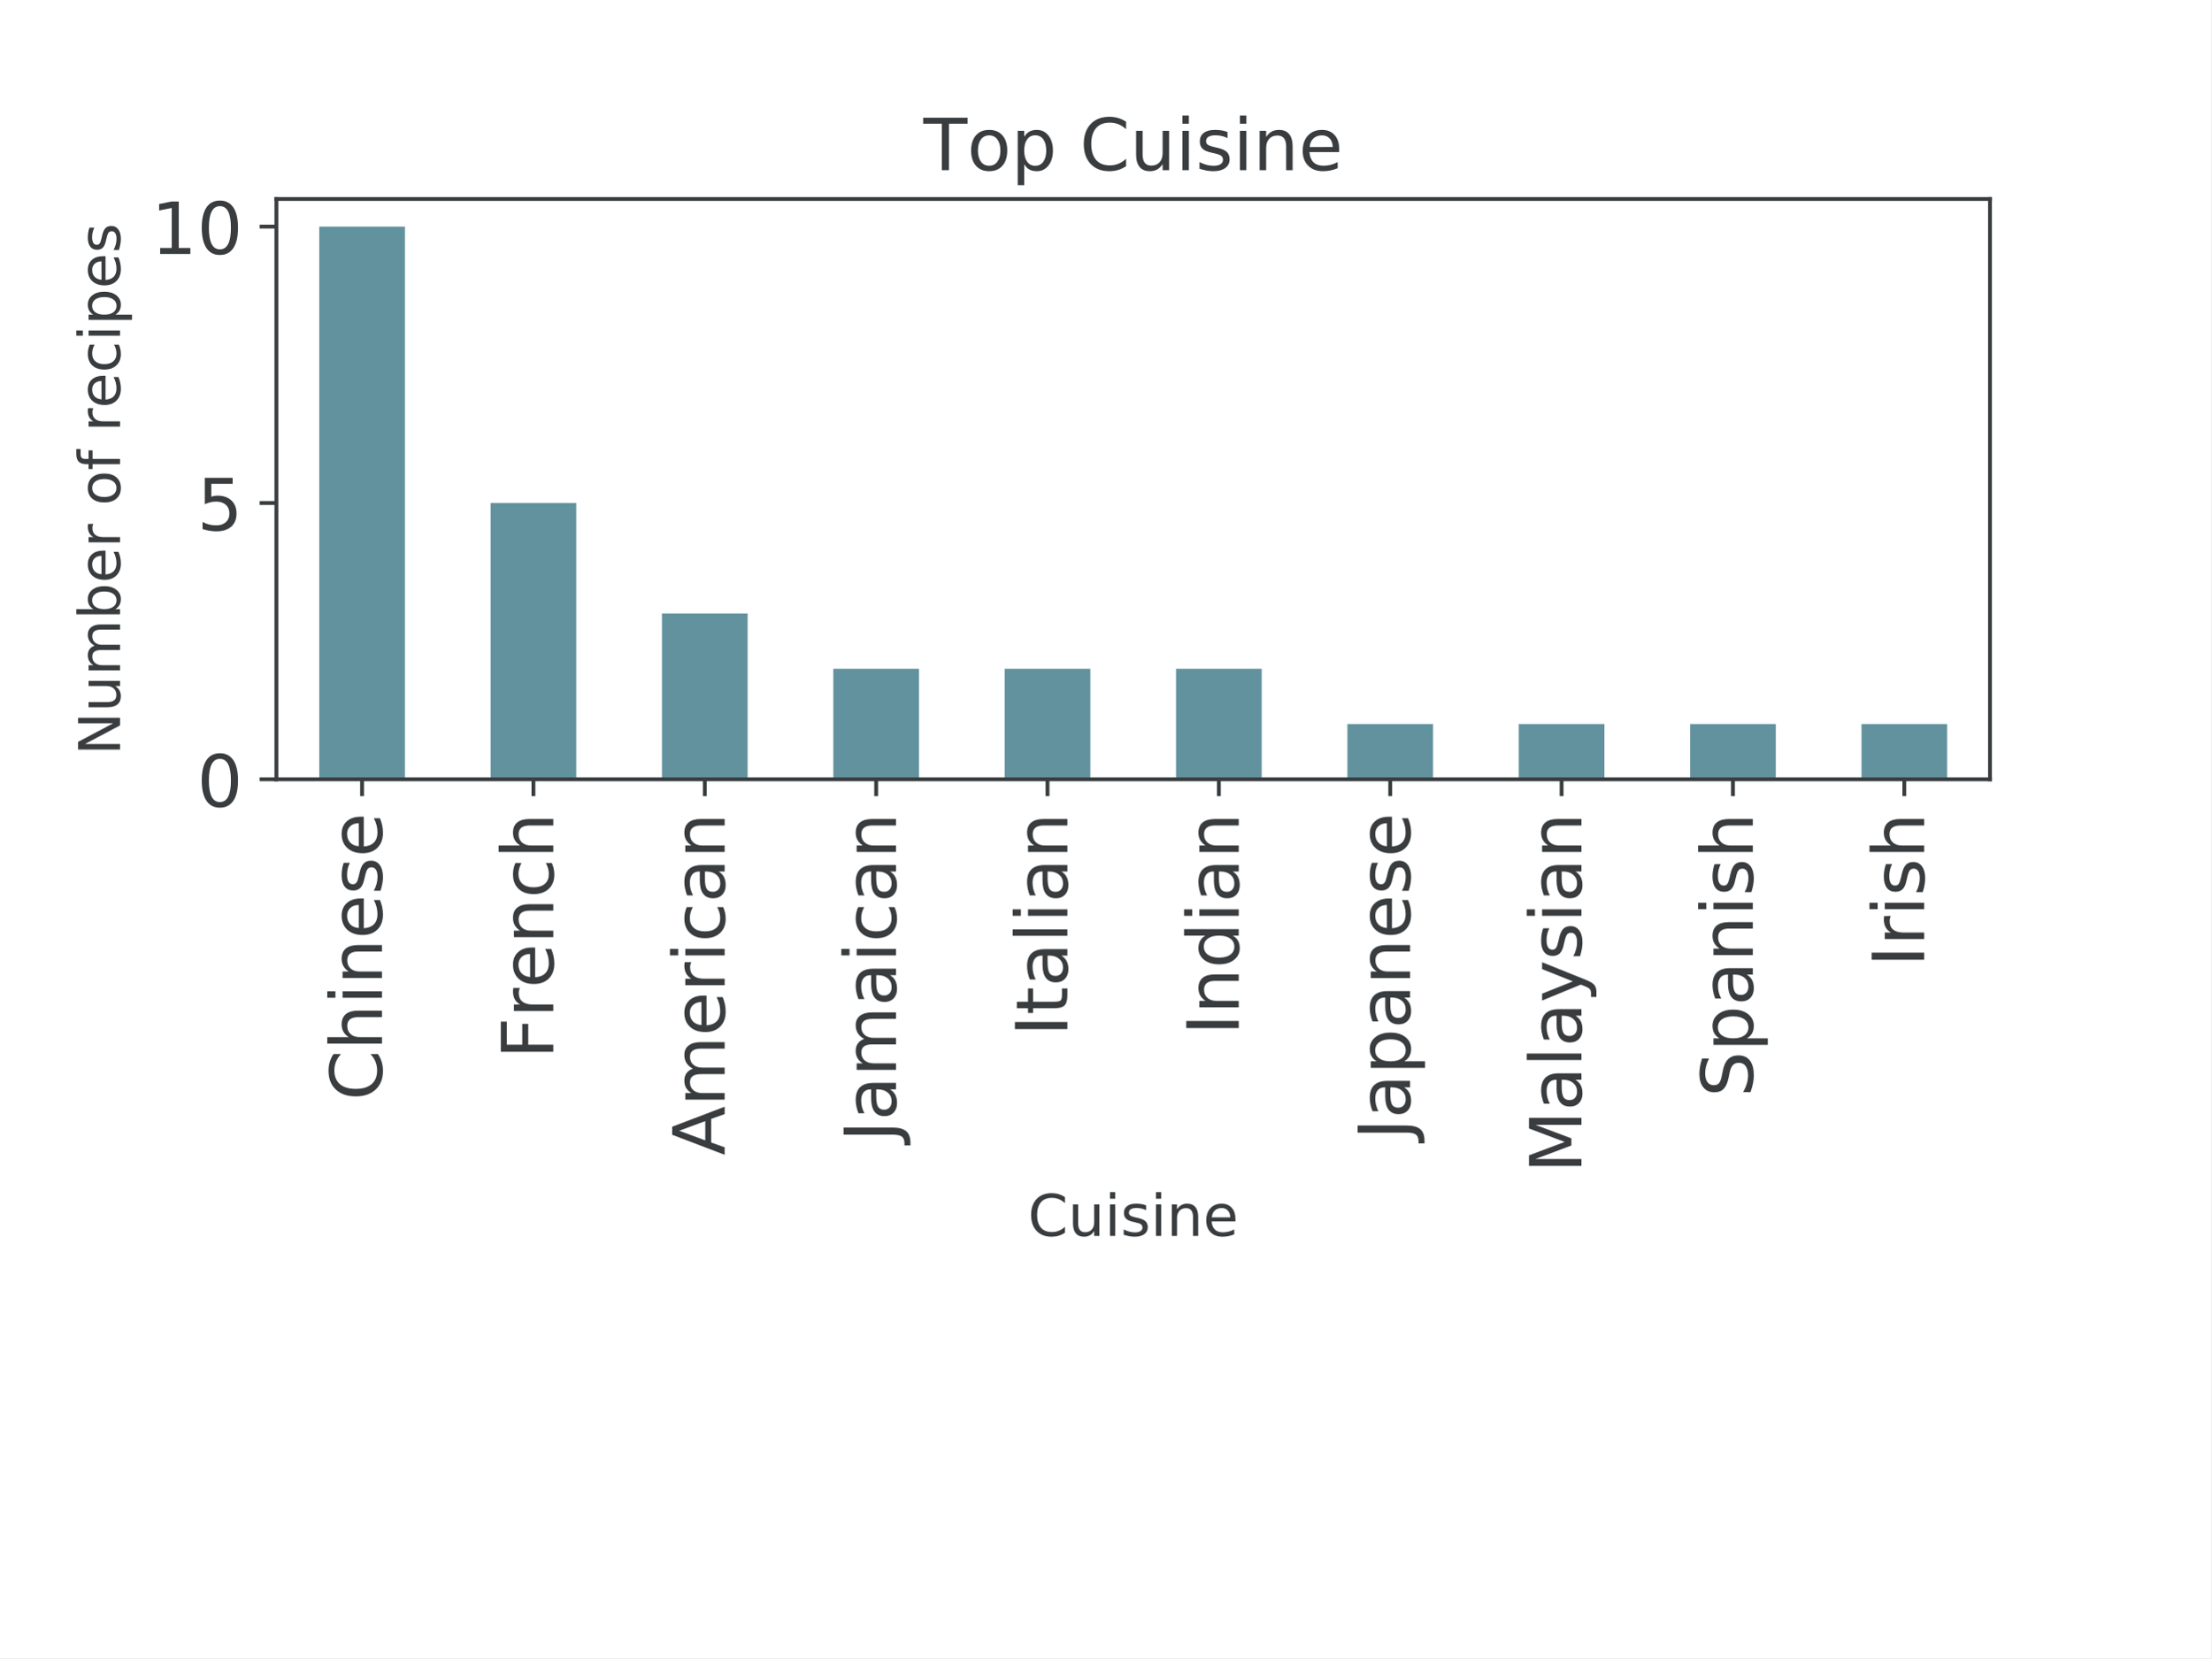
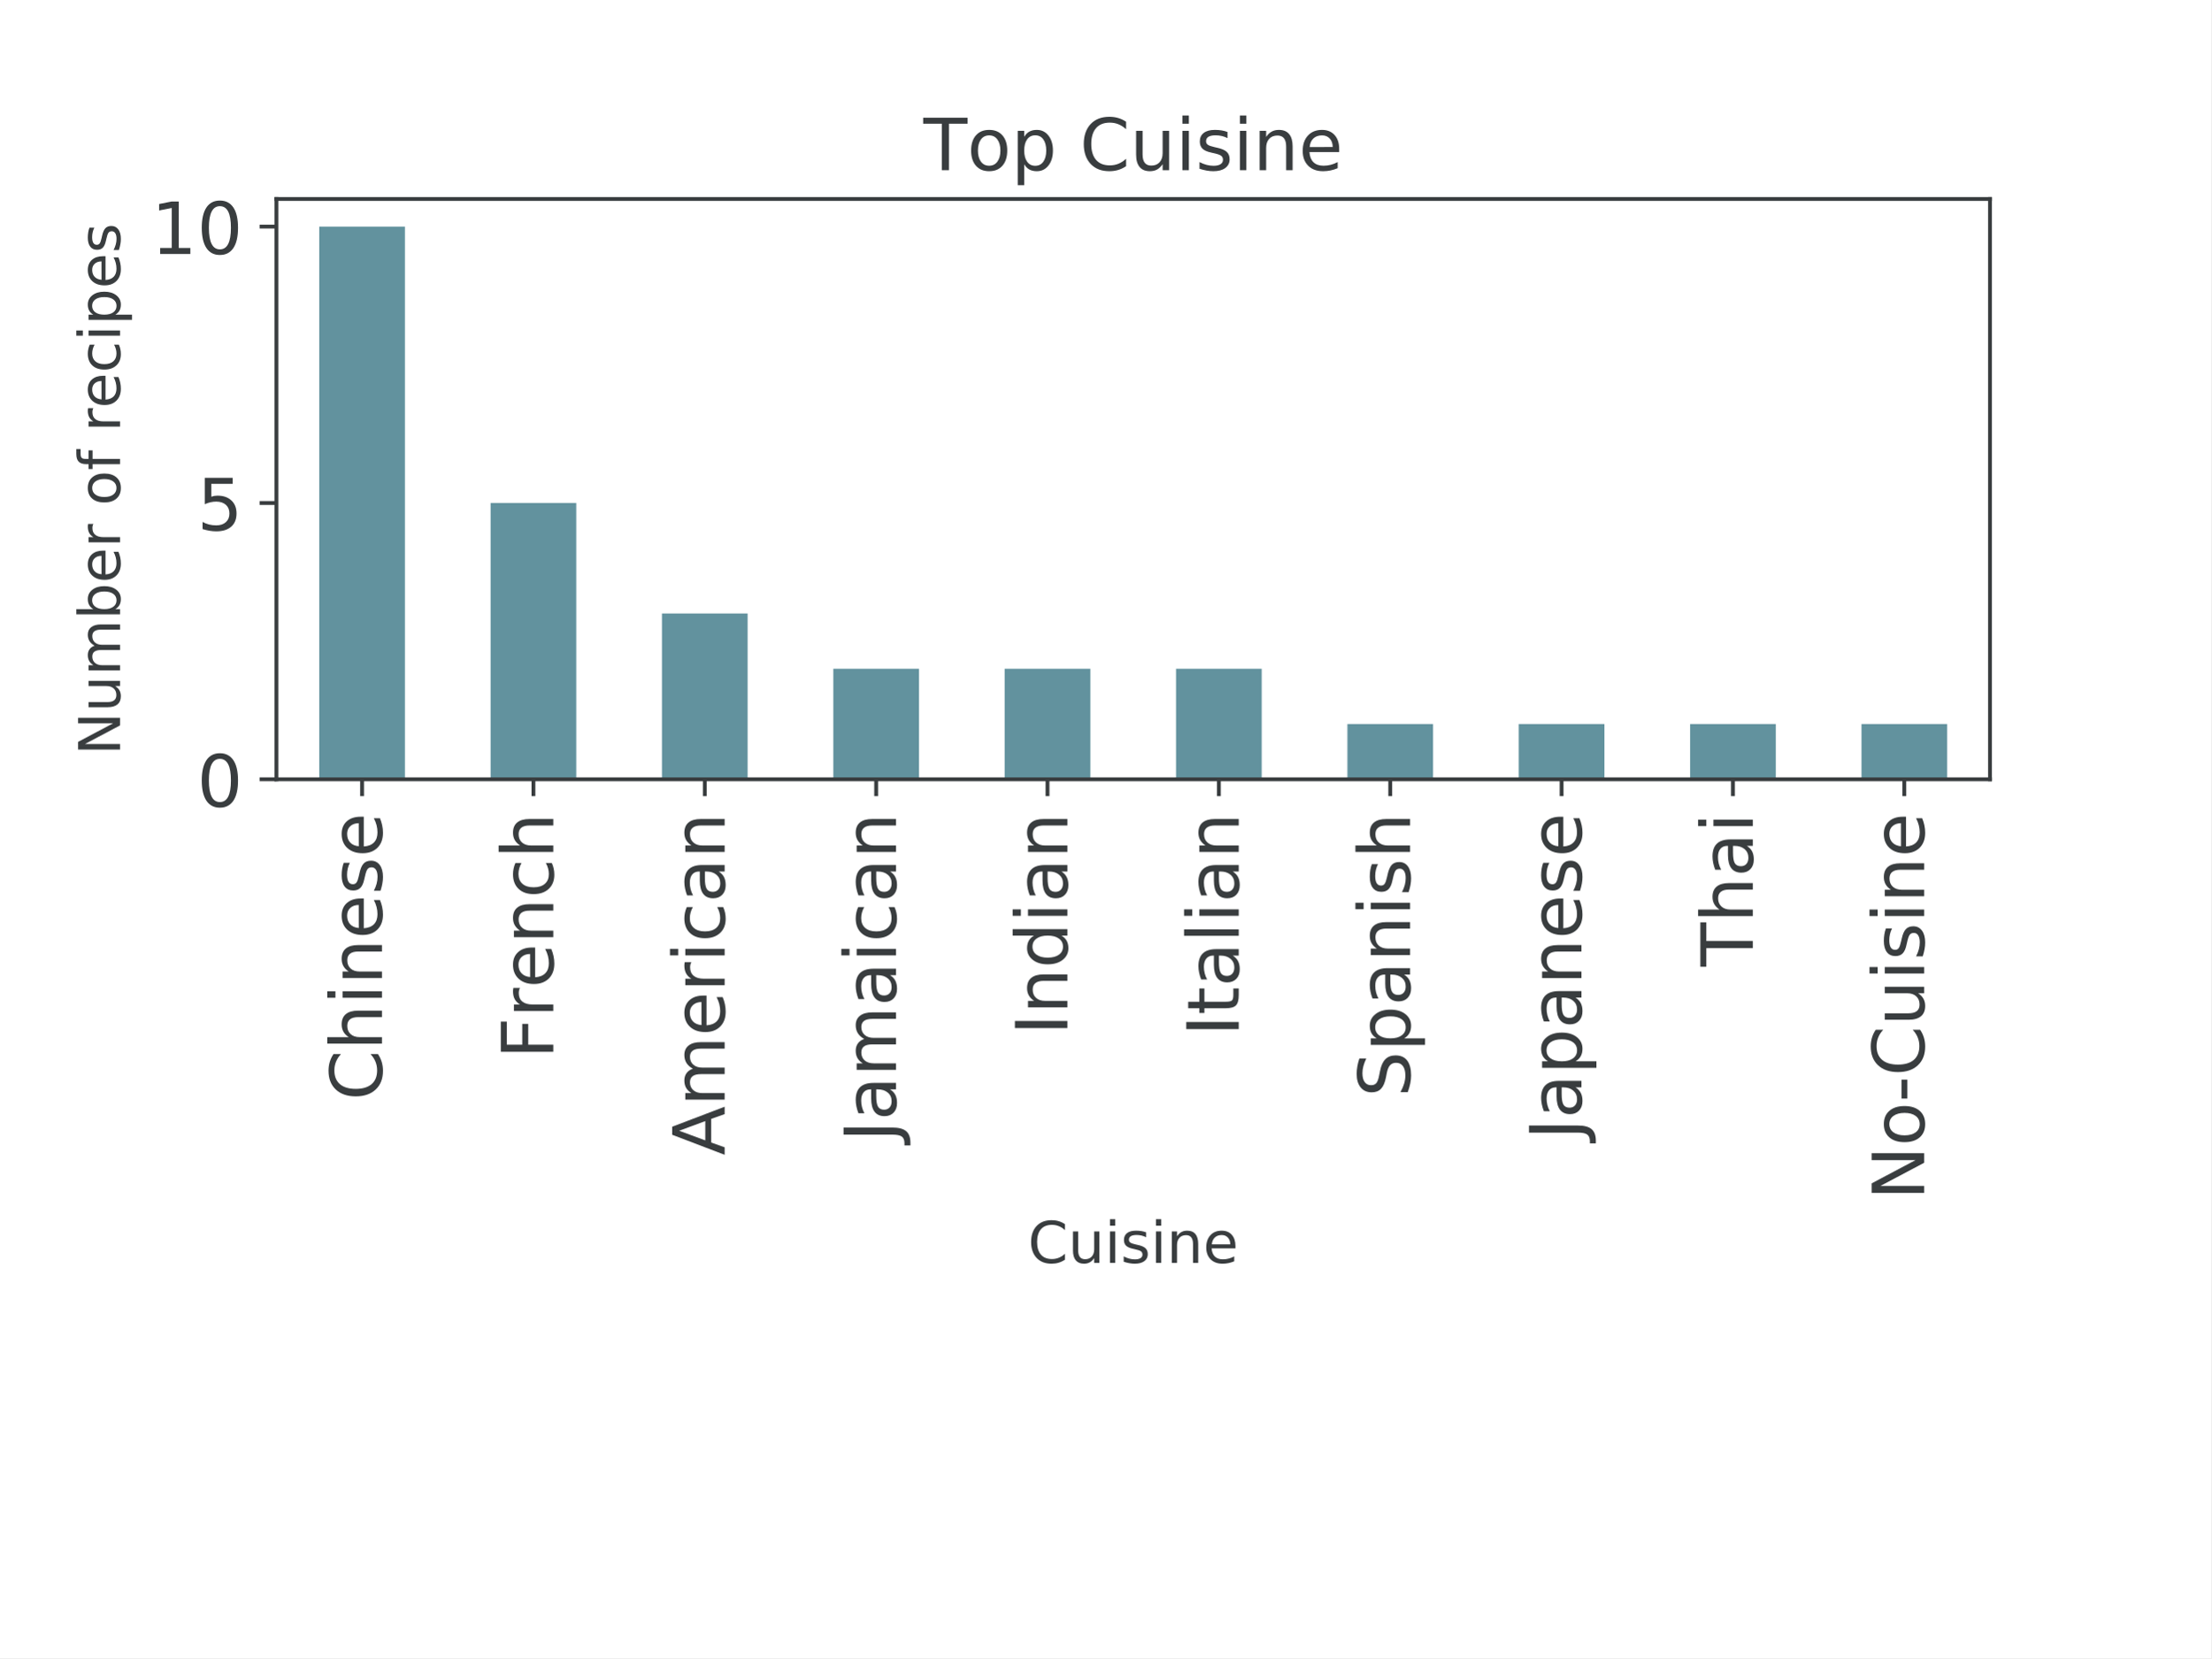
<svg xmlns="http://www.w3.org/2000/svg" xmlns:xlink="http://www.w3.org/1999/xlink" height="345.6pt" version="1.1" viewBox="0 0 460.8 345.6" width="460.8pt">
  <defs>
    <style type="text/css">
*{stroke-linecap:butt;stroke-linejoin:round;}
  </style>
  </defs>
  <g id="figure_1">
    <g id="patch_1">
      <path d="M 0 345.6  L 460.8 345.6  L 460.8 0  L 0 0  z " style="fill:#ffffff;" />
    </g>
    <g id="axes_1">
      <g id="patch_2">
        <path d="M 57.6 162.432  L 414.72 162.432  L 414.72 41.472  L 57.6 41.472  z " style="fill:#ffffff;" />
      </g>
      <g id="patch_3">
-         <path clip-path="url(#p23fabbbef3)" d="M 66.528 162.432  L 84.384 162.432  L 84.384 47.232  L 66.528 47.232  z " style="fill:#62929e;" />
+         <path clip-path="url(#pe41fb8ca10)" d="M 66.528 162.432  L 84.384 162.432  L 84.384 47.232  L 66.528 47.232  z " style="fill:#62929e;" />
      </g>
      <g id="patch_4">
-         <path clip-path="url(#p23fabbbef3)" d="M 102.24 162.432  L 120.096 162.432  L 120.096 104.832  L 102.24 104.832  z " style="fill:#62929e;" />
+         <path clip-path="url(#pe41fb8ca10)" d="M 102.24 162.432  L 120.096 162.432  L 120.096 104.832  L 102.24 104.832  z " style="fill:#62929e;" />
      </g>
      <g id="patch_5">
-         <path clip-path="url(#p23fabbbef3)" d="M 137.952 162.432  L 155.808 162.432  L 155.808 127.872  L 137.952 127.872  z " style="fill:#62929e;" />
+         <path clip-path="url(#pe41fb8ca10)" d="M 137.952 162.432  L 155.808 162.432  L 155.808 127.872  L 137.952 127.872  z " style="fill:#62929e;" />
      </g>
      <g id="patch_6">
-         <path clip-path="url(#p23fabbbef3)" d="M 173.664 162.432  L 191.52 162.432  L 191.52 139.392  L 173.664 139.392  z " style="fill:#62929e;" />
+         <path clip-path="url(#pe41fb8ca10)" d="M 173.664 162.432  L 191.52 162.432  L 191.52 139.392  L 173.664 139.392  z " style="fill:#62929e;" />
      </g>
      <g id="patch_7">
-         <path clip-path="url(#p23fabbbef3)" d="M 209.376 162.432  L 227.232 162.432  L 227.232 139.392  L 209.376 139.392  z " style="fill:#62929e;" />
+         <path clip-path="url(#pe41fb8ca10)" d="M 209.376 162.432  L 227.232 162.432  L 227.232 139.392  L 209.376 139.392  z " style="fill:#62929e;" />
      </g>
      <g id="patch_8">
-         <path clip-path="url(#p23fabbbef3)" d="M 245.088 162.432  L 262.944 162.432  L 262.944 139.392  L 245.088 139.392  z " style="fill:#62929e;" />
+         <path clip-path="url(#pe41fb8ca10)" d="M 245.088 162.432  L 262.944 162.432  L 262.944 139.392  L 245.088 139.392  z " style="fill:#62929e;" />
      </g>
      <g id="patch_9">
-         <path clip-path="url(#p23fabbbef3)" d="M 280.8 162.432  L 298.656 162.432  L 298.656 150.912  L 280.8 150.912  z " style="fill:#62929e;" />
+         <path clip-path="url(#pe41fb8ca10)" d="M 280.8 162.432  L 298.656 162.432  L 298.656 150.912  L 280.8 150.912  z " style="fill:#62929e;" />
      </g>
      <g id="patch_10">
-         <path clip-path="url(#p23fabbbef3)" d="M 316.512 162.432  L 334.368 162.432  L 334.368 150.912  L 316.512 150.912  z " style="fill:#62929e;" />
+         <path clip-path="url(#pe41fb8ca10)" d="M 316.512 162.432  L 334.368 162.432  L 334.368 150.912  L 316.512 150.912  z " style="fill:#62929e;" />
      </g>
      <g id="patch_11">
-         <path clip-path="url(#p23fabbbef3)" d="M 352.224 162.432  L 370.08 162.432  L 370.08 150.912  L 352.224 150.912  z " style="fill:#62929e;" />
+         <path clip-path="url(#pe41fb8ca10)" d="M 352.224 162.432  L 370.08 162.432  L 370.08 150.912  L 352.224 150.912  z " style="fill:#62929e;" />
      </g>
      <g id="patch_12">
-         <path clip-path="url(#p23fabbbef3)" d="M 387.936 162.432  L 405.792 162.432  L 405.792 150.912  L 387.936 150.912  z " style="fill:#62929e;" />
+         <path clip-path="url(#pe41fb8ca10)" d="M 387.936 162.432  L 405.792 162.432  L 405.792 150.912  L 387.936 150.912  z " style="fill:#62929e;" />
      </g>
      <g id="matplotlib.axis_1">
        <g id="xtick_1">
          <g id="line2d_1">
            <defs>
-               <path d="M 0 0  L 0 3.5  " id="m8652bb8d13" style="stroke:#393d3f;stroke-width:0.8;" />
-             </defs>
-             <g>
-               <use style="fill:#393d3f;stroke:#393d3f;stroke-width:0.8;" x="75.456" xlink:href="#m8652bb8d13" y="162.432" />
+               <path d="M 0 0  L 0 3.5  " id="me880e8005b" style="stroke:#393d3f;stroke-width:0.8;" />
+             </defs>
+             <g>
+               <use style="fill:#393d3f;stroke:#393d3f;stroke-width:0.8;" x="75.456" xlink:href="#me880e8005b" y="162.432" />
            </g>
          </g>
          <g id="text_1">
            <defs>
              <path d="M 64.406 67.281  L 64.406 56.891  Q 59.422 61.531 53.781 63.812  Q 48.141 66.109 41.797 66.109  Q 29.297 66.109 22.656 58.469  Q 16.016 50.828 16.016 36.375  Q 16.016 21.969 22.656 14.328  Q 29.297 6.688 41.797 6.688  Q 48.141 6.688 53.781 8.984  Q 59.422 11.281 64.406 15.922  L 64.406 5.609  Q 59.234 2.094 53.438 0.328  Q 47.656 -1.422 41.219 -1.422  Q 24.656 -1.422 15.125 8.703  Q 5.609 18.844 5.609 36.375  Q 5.609 53.953 15.125 64.078  Q 24.656 74.219 41.219 74.219  Q 47.75 74.219 53.531 72.484  Q 59.328 70.75 64.406 67.281  z " id="DejaVuSans-67" />
              <path d="M 54.891 33.016  L 54.891 0  L 45.906 0  L 45.906 32.719  Q 45.906 40.484 42.875 44.328  Q 39.844 48.188 33.797 48.188  Q 26.516 48.188 22.312 43.547  Q 18.109 38.922 18.109 30.906  L 18.109 0  L 9.078 0  L 9.078 75.984  L 18.109 75.984  L 18.109 46.188  Q 21.344 51.125 25.703 53.562  Q 30.078 56 35.797 56  Q 45.219 56 50.047 50.172  Q 54.891 44.344 54.891 33.016  z " id="DejaVuSans-104" />
              <path d="M 9.422 54.688  L 18.406 54.688  L 18.406 0  L 9.422 0  z M 9.422 75.984  L 18.406 75.984  L 18.406 64.594  L 9.422 64.594  z " id="DejaVuSans-105" />
              <path d="M 54.891 33.016  L 54.891 0  L 45.906 0  L 45.906 32.719  Q 45.906 40.484 42.875 44.328  Q 39.844 48.188 33.797 48.188  Q 26.516 48.188 22.312 43.547  Q 18.109 38.922 18.109 30.906  L 18.109 0  L 9.078 0  L 9.078 54.688  L 18.109 54.688  L 18.109 46.188  Q 21.344 51.125 25.703 53.562  Q 30.078 56 35.797 56  Q 45.219 56 50.047 50.172  Q 54.891 44.344 54.891 33.016  z " id="DejaVuSans-110" />
              <path d="M 56.203 29.594  L 56.203 25.203  L 14.891 25.203  Q 15.484 15.922 20.484 11.062  Q 25.484 6.203 34.422 6.203  Q 39.594 6.203 44.453 7.469  Q 49.312 8.734 54.109 11.281  L 54.109 2.781  Q 49.266 0.734 44.188 -0.344  Q 39.109 -1.422 33.891 -1.422  Q 20.797 -1.422 13.156 6.188  Q 5.516 13.812 5.516 26.812  Q 5.516 40.234 12.766 48.109  Q 20.016 56 32.328 56  Q 43.359 56 49.781 48.891  Q 56.203 41.797 56.203 29.594  z M 47.219 32.234  Q 47.125 39.594 43.094 43.984  Q 39.062 48.391 32.422 48.391  Q 24.906 48.391 20.391 44.141  Q 15.875 39.891 15.188 32.172  z " id="DejaVuSans-101" />
              <path d="M 44.281 53.078  L 44.281 44.578  Q 40.484 46.531 36.375 47.5  Q 32.281 48.484 27.875 48.484  Q 21.188 48.484 17.844 46.438  Q 14.5 44.391 14.5 40.281  Q 14.5 37.156 16.891 35.375  Q 19.281 33.594 26.516 31.984  L 29.594 31.297  Q 39.156 29.25 43.188 25.516  Q 47.219 21.781 47.219 15.094  Q 47.219 7.469 41.188 3.016  Q 35.156 -1.422 24.609 -1.422  Q 20.219 -1.422 15.453 -0.562  Q 10.688 0.297 5.422 2  L 5.422 11.281  Q 10.406 8.688 15.234 7.391  Q 20.062 6.109 24.812 6.109  Q 31.156 6.109 34.562 8.281  Q 37.984 10.453 37.984 14.406  Q 37.984 18.062 35.516 20.016  Q 33.062 21.969 24.703 23.781  L 21.578 24.516  Q 13.234 26.266 9.516 29.906  Q 5.812 33.547 5.812 39.891  Q 5.812 47.609 11.281 51.797  Q 16.75 56 26.812 56  Q 31.781 56 36.172 55.266  Q 40.578 54.547 44.281 53.078  z " id="DejaVuSans-115" />
            </defs>
            <g style="fill:#393d3f;" transform="translate(79.59506 229.3593)rotate(-90)scale(0.15 -0.15)">
              <use xlink:href="#DejaVuSans-67" />
              <use x="69.824" xlink:href="#DejaVuSans-104" />
              <use x="133.203" xlink:href="#DejaVuSans-105" />
              <use x="160.986" xlink:href="#DejaVuSans-110" />
              <use x="224.365" xlink:href="#DejaVuSans-101" />
              <use x="285.889" xlink:href="#DejaVuSans-115" />
              <use x="337.988" xlink:href="#DejaVuSans-101" />
            </g>
          </g>
        </g>
        <g id="xtick_2">
          <g id="line2d_2">
            <g>
-               <use style="fill:#393d3f;stroke:#393d3f;stroke-width:0.8;" x="111.168" xlink:href="#m8652bb8d13" y="162.432" />
+               <use style="fill:#393d3f;stroke:#393d3f;stroke-width:0.8;" x="111.168" xlink:href="#me880e8005b" y="162.432" />
            </g>
          </g>
          <g id="text_2">
            <defs>
              <path d="M 9.812 72.906  L 51.703 72.906  L 51.703 64.594  L 19.672 64.594  L 19.672 43.109  L 48.578 43.109  L 48.578 34.812  L 19.672 34.812  L 19.672 0  L 9.812 0  z " id="DejaVuSans-70" />
              <path d="M 41.109 46.297  Q 39.594 47.172 37.812 47.578  Q 36.031 48 33.891 48  Q 26.266 48 22.188 43.047  Q 18.109 38.094 18.109 28.812  L 18.109 0  L 9.078 0  L 9.078 54.688  L 18.109 54.688  L 18.109 46.188  Q 20.953 51.172 25.484 53.578  Q 30.031 56 36.531 56  Q 37.453 56 38.578 55.875  Q 39.703 55.766 41.062 55.516  z " id="DejaVuSans-114" />
              <path d="M 48.781 52.594  L 48.781 44.188  Q 44.969 46.297 41.141 47.344  Q 37.312 48.391 33.406 48.391  Q 24.656 48.391 19.812 42.844  Q 14.984 37.312 14.984 27.297  Q 14.984 17.281 19.812 11.734  Q 24.656 6.203 33.406 6.203  Q 37.312 6.203 41.141 7.25  Q 44.969 8.297 48.781 10.406  L 48.781 2.094  Q 45.016 0.344 40.984 -0.531  Q 36.969 -1.422 32.422 -1.422  Q 20.062 -1.422 12.781 6.344  Q 5.516 14.109 5.516 27.297  Q 5.516 40.672 12.859 48.328  Q 20.219 56 33.016 56  Q 37.156 56 41.109 55.141  Q 45.062 54.297 48.781 52.594  z " id="DejaVuSans-99" />
            </defs>
            <g style="fill:#393d3f;" transform="translate(115.3071 220.6945)rotate(-90)scale(0.15 -0.15)">
              <use xlink:href="#DejaVuSans-70" />
              <use x="57.41" xlink:href="#DejaVuSans-114" />
              <use x="98.492" xlink:href="#DejaVuSans-101" />
              <use x="160.016" xlink:href="#DejaVuSans-110" />
              <use x="223.395" xlink:href="#DejaVuSans-99" />
              <use x="278.375" xlink:href="#DejaVuSans-104" />
            </g>
          </g>
        </g>
        <g id="xtick_3">
          <g id="line2d_3">
            <g>
-               <use style="fill:#393d3f;stroke:#393d3f;stroke-width:0.8;" x="146.88" xlink:href="#m8652bb8d13" y="162.432" />
+               <use style="fill:#393d3f;stroke:#393d3f;stroke-width:0.8;" x="146.88" xlink:href="#me880e8005b" y="162.432" />
            </g>
          </g>
          <g id="text_3">
            <defs>
              <path d="M 34.188 63.188  L 20.797 26.906  L 47.609 26.906  z M 28.609 72.906  L 39.797 72.906  L 67.578 0  L 57.328 0  L 50.688 18.703  L 17.828 18.703  L 11.188 0  L 0.781 0  z " id="DejaVuSans-65" />
              <path d="M 52 44.188  Q 55.375 50.25 60.062 53.125  Q 64.75 56 71.094 56  Q 79.641 56 84.281 50.016  Q 88.922 44.047 88.922 33.016  L 88.922 0  L 79.891 0  L 79.891 32.719  Q 79.891 40.578 77.094 44.375  Q 74.312 48.188 68.609 48.188  Q 61.625 48.188 57.562 43.547  Q 53.516 38.922 53.516 30.906  L 53.516 0  L 44.484 0  L 44.484 32.719  Q 44.484 40.625 41.703 44.406  Q 38.922 48.188 33.109 48.188  Q 26.219 48.188 22.156 43.531  Q 18.109 38.875 18.109 30.906  L 18.109 0  L 9.078 0  L 9.078 54.688  L 18.109 54.688  L 18.109 46.188  Q 21.188 51.219 25.484 53.609  Q 29.781 56 35.688 56  Q 41.656 56 45.828 52.969  Q 50 49.953 52 44.188  z " id="DejaVuSans-109" />
              <path d="M 34.281 27.484  Q 23.391 27.484 19.188 25  Q 14.984 22.516 14.984 16.5  Q 14.984 11.719 18.141 8.906  Q 21.297 6.109 26.703 6.109  Q 34.188 6.109 38.703 11.406  Q 43.219 16.703 43.219 25.484  L 43.219 27.484  z M 52.203 31.203  L 52.203 0  L 43.219 0  L 43.219 8.297  Q 40.141 3.328 35.547 0.953  Q 30.953 -1.422 24.312 -1.422  Q 15.922 -1.422 10.953 3.297  Q 6 8.016 6 15.922  Q 6 25.141 12.172 29.828  Q 18.359 34.516 30.609 34.516  L 43.219 34.516  L 43.219 35.406  Q 43.219 41.609 39.141 45  Q 35.062 48.391 27.688 48.391  Q 23 48.391 18.547 47.266  Q 14.109 46.141 10.016 43.891  L 10.016 52.203  Q 14.938 54.109 19.578 55.047  Q 24.219 56 28.609 56  Q 40.484 56 46.344 49.844  Q 52.203 43.703 52.203 31.203  z " id="DejaVuSans-97" />
            </defs>
            <g style="fill:#393d3f;" transform="translate(151.0191 240.8133)rotate(-90)scale(0.15 -0.15)">
              <use xlink:href="#DejaVuSans-65" />
              <use x="68.408" xlink:href="#DejaVuSans-109" />
              <use x="165.82" xlink:href="#DejaVuSans-101" />
              <use x="227.344" xlink:href="#DejaVuSans-114" />
              <use x="268.457" xlink:href="#DejaVuSans-105" />
              <use x="296.24" xlink:href="#DejaVuSans-99" />
              <use x="351.221" xlink:href="#DejaVuSans-97" />
              <use x="412.5" xlink:href="#DejaVuSans-110" />
            </g>
          </g>
        </g>
        <g id="xtick_4">
          <g id="line2d_4">
            <g>
-               <use style="fill:#393d3f;stroke:#393d3f;stroke-width:0.8;" x="182.592" xlink:href="#m8652bb8d13" y="162.432" />
+               <use style="fill:#393d3f;stroke:#393d3f;stroke-width:0.8;" x="182.592" xlink:href="#me880e8005b" y="162.432" />
            </g>
          </g>
          <g id="text_4">
            <defs>
              <path d="M 9.812 72.906  L 19.672 72.906  L 19.672 5.078  Q 19.672 -8.109 14.672 -14.062  Q 9.672 -20.016 -1.422 -20.016  L -5.172 -20.016  L -5.172 -11.719  L -2.094 -11.719  Q 4.438 -11.719 7.125 -8.047  Q 9.812 -4.391 9.812 5.078  z " id="DejaVuSans-74" />
            </defs>
            <g style="fill:#393d3f;" transform="translate(186.7311 237.9656)rotate(-90)scale(0.15 -0.15)">
              <use xlink:href="#DejaVuSans-74" />
              <use x="29.492" xlink:href="#DejaVuSans-97" />
              <use x="90.771" xlink:href="#DejaVuSans-109" />
              <use x="188.184" xlink:href="#DejaVuSans-97" />
              <use x="249.463" xlink:href="#DejaVuSans-105" />
              <use x="277.246" xlink:href="#DejaVuSans-99" />
              <use x="332.227" xlink:href="#DejaVuSans-97" />
              <use x="393.506" xlink:href="#DejaVuSans-110" />
            </g>
          </g>
        </g>
        <g id="xtick_5">
          <g id="line2d_5">
            <g>
-               <use style="fill:#393d3f;stroke:#393d3f;stroke-width:0.8;" x="218.304" xlink:href="#m8652bb8d13" y="162.432" />
+               <use style="fill:#393d3f;stroke:#393d3f;stroke-width:0.8;" x="218.304" xlink:href="#me880e8005b" y="162.432" />
            </g>
          </g>
          <g id="text_5">
            <defs>
              <path d="M 9.812 72.906  L 19.672 72.906  L 19.672 0  L 9.812 0  z " id="DejaVuSans-73" />
+               <path d="M 45.406 46.391  L 45.406 75.984  L 54.391 75.984  L 54.391 0  L 45.406 0  L 45.406 8.203  Q 42.578 3.328 38.25 0.953  Q 33.938 -1.422 27.875 -1.422  Q 17.969 -1.422 11.734 6.484  Q 5.516 14.406 5.516 27.297  Q 5.516 40.188 11.734 48.094  Q 17.969 56 27.875 56  Q 33.938 56 38.25 53.625  Q 42.578 51.266 45.406 46.391  z M 14.797 27.297  Q 14.797 17.391 18.875 11.75  Q 22.953 6.109 30.078 6.109  Q 37.203 6.109 41.297 11.75  Q 45.406 17.391 45.406 27.297  Q 45.406 37.203 41.297 42.844  Q 37.203 48.484 30.078 48.484  Q 22.953 48.484 18.875 42.844  Q 14.797 37.203 14.797 27.297  z " id="DejaVuSans-100" />
+             </defs>
+             <g style="fill:#393d3f;" transform="translate(222.4431 215.7515)rotate(-90)scale(0.15 -0.15)">
+               <use xlink:href="#DejaVuSans-73" />
+               <use x="29.492" xlink:href="#DejaVuSans-110" />
+               <use x="92.871" xlink:href="#DejaVuSans-100" />
+               <use x="156.348" xlink:href="#DejaVuSans-105" />
+               <use x="184.131" xlink:href="#DejaVuSans-97" />
+               <use x="245.41" xlink:href="#DejaVuSans-110" />
+             </g>
+           </g>
+         </g>
+         <g id="xtick_6">
+           <g id="line2d_6">
+             <g>
+               <use style="fill:#393d3f;stroke:#393d3f;stroke-width:0.8;" x="254.016" xlink:href="#me880e8005b" y="162.432" />
+             </g>
+           </g>
+           <g id="text_6">
+             <defs>
              <path d="M 18.312 70.219  L 18.312 54.688  L 36.812 54.688  L 36.812 47.703  L 18.312 47.703  L 18.312 18.016  Q 18.312 11.328 20.141 9.422  Q 21.969 7.516 27.594 7.516  L 36.812 7.516  L 36.812 0  L 27.594 0  Q 17.188 0 13.234 3.875  Q 9.281 7.766 9.281 18.016  L 9.281 47.703  L 2.688 47.703  L 2.688 54.688  L 9.281 54.688  L 9.281 70.219  z " id="DejaVuSans-116" />
              <path d="M 9.422 75.984  L 18.406 75.984  L 18.406 0  L 9.422 0  z " id="DejaVuSans-108" />
            </defs>
-             <g style="fill:#393d3f;" transform="translate(222.4431 215.9625)rotate(-90)scale(0.15 -0.15)">
+             <g style="fill:#393d3f;" transform="translate(258.1551 215.9625)rotate(-90)scale(0.15 -0.15)">
              <use xlink:href="#DejaVuSans-73" />
              <use x="29.492" xlink:href="#DejaVuSans-116" />
              <use x="68.701" xlink:href="#DejaVuSans-97" />
              <use x="129.98" xlink:href="#DejaVuSans-108" />
              <use x="157.764" xlink:href="#DejaVuSans-105" />
              <use x="185.547" xlink:href="#DejaVuSans-97" />
              <use x="246.826" xlink:href="#DejaVuSans-110" />
            </g>
          </g>
        </g>
-         <g id="xtick_6">
-           <g id="line2d_6">
-             <g>
-               <use style="fill:#393d3f;stroke:#393d3f;stroke-width:0.8;" x="254.016" xlink:href="#m8652bb8d13" y="162.432" />
-             </g>
-           </g>
-           <g id="text_6">
-             <defs>
-               <path d="M 45.406 46.391  L 45.406 75.984  L 54.391 75.984  L 54.391 0  L 45.406 0  L 45.406 8.203  Q 42.578 3.328 38.25 0.953  Q 33.938 -1.422 27.875 -1.422  Q 17.969 -1.422 11.734 6.484  Q 5.516 14.406 5.516 27.297  Q 5.516 40.188 11.734 48.094  Q 17.969 56 27.875 56  Q 33.938 56 38.25 53.625  Q 42.578 51.266 45.406 46.391  z M 14.797 27.297  Q 14.797 17.391 18.875 11.75  Q 22.953 6.109 30.078 6.109  Q 37.203 6.109 41.297 11.75  Q 45.406 17.391 45.406 27.297  Q 45.406 37.203 41.297 42.844  Q 37.203 48.484 30.078 48.484  Q 22.953 48.484 18.875 42.844  Q 14.797 37.203 14.797 27.297  z " id="DejaVuSans-100" />
-             </defs>
-             <g style="fill:#393d3f;" transform="translate(258.1551 215.7515)rotate(-90)scale(0.15 -0.15)">
-               <use xlink:href="#DejaVuSans-73" />
-               <use x="29.492" xlink:href="#DejaVuSans-110" />
-               <use x="92.871" xlink:href="#DejaVuSans-100" />
-               <use x="156.348" xlink:href="#DejaVuSans-105" />
-               <use x="184.131" xlink:href="#DejaVuSans-97" />
-               <use x="245.41" xlink:href="#DejaVuSans-110" />
-             </g>
-           </g>
-         </g>
        <g id="xtick_7">
          <g id="line2d_7">
            <g>
-               <use style="fill:#393d3f;stroke:#393d3f;stroke-width:0.8;" x="289.728" xlink:href="#m8652bb8d13" y="162.432" />
+               <use style="fill:#393d3f;stroke:#393d3f;stroke-width:0.8;" x="289.728" xlink:href="#me880e8005b" y="162.432" />
            </g>
          </g>
          <g id="text_7">
            <defs>
+               <path d="M 53.516 70.516  L 53.516 60.891  Q 47.906 63.578 42.922 64.891  Q 37.938 66.219 33.297 66.219  Q 25.25 66.219 20.875 63.094  Q 16.5 59.969 16.5 54.203  Q 16.5 49.359 19.406 46.891  Q 22.312 44.438 30.422 42.922  L 36.375 41.703  Q 47.406 39.594 52.656 34.297  Q 57.906 29 57.906 20.125  Q 57.906 9.516 50.797 4.047  Q 43.703 -1.422 29.984 -1.422  Q 24.812 -1.422 18.969 -0.25  Q 13.141 0.922 6.891 3.219  L 6.891 13.375  Q 12.891 10.016 18.656 8.297  Q 24.422 6.594 29.984 6.594  Q 38.422 6.594 43.016 9.906  Q 47.609 13.234 47.609 19.391  Q 47.609 24.75 44.312 27.781  Q 41.016 30.812 33.5 32.328  L 27.484 33.5  Q 16.453 35.688 11.516 40.375  Q 6.594 45.062 6.594 53.422  Q 6.594 63.094 13.406 68.656  Q 20.219 74.219 32.172 74.219  Q 37.312 74.219 42.625 73.281  Q 47.953 72.359 53.516 70.516  z " id="DejaVuSans-83" />
              <path d="M 18.109 8.203  L 18.109 -20.797  L 9.078 -20.797  L 9.078 54.688  L 18.109 54.688  L 18.109 46.391  Q 20.953 51.266 25.266 53.625  Q 29.594 56 35.594 56  Q 45.562 56 51.781 48.094  Q 58.016 40.188 58.016 27.297  Q 58.016 14.406 51.781 6.484  Q 45.562 -1.422 35.594 -1.422  Q 29.594 -1.422 25.266 0.953  Q 20.953 3.328 18.109 8.203  z M 48.688 27.297  Q 48.688 37.203 44.609 42.844  Q 40.531 48.484 33.406 48.484  Q 26.266 48.484 22.188 42.844  Q 18.109 37.203 18.109 27.297  Q 18.109 17.391 22.188 11.75  Q 26.266 6.109 33.406 6.109  Q 40.531 6.109 44.609 11.75  Q 48.688 17.391 48.688 27.297  z " id="DejaVuSans-112" />
            </defs>
-             <g style="fill:#393d3f;" transform="translate(293.8671 237.5437)rotate(-90)scale(0.15 -0.15)">
+             <g style="fill:#393d3f;" transform="translate(293.8671 228.6633)rotate(-90)scale(0.15 -0.15)">
+               <use xlink:href="#DejaVuSans-83" />
+               <use x="63.477" xlink:href="#DejaVuSans-112" />
+               <use x="126.953" xlink:href="#DejaVuSans-97" />
+               <use x="188.232" xlink:href="#DejaVuSans-110" />
+               <use x="251.611" xlink:href="#DejaVuSans-105" />
+               <use x="279.395" xlink:href="#DejaVuSans-115" />
+               <use x="331.494" xlink:href="#DejaVuSans-104" />
+             </g>
+           </g>
+         </g>
+         <g id="xtick_8">
+           <g id="line2d_8">
+             <g>
+               <use style="fill:#393d3f;stroke:#393d3f;stroke-width:0.8;" x="325.44" xlink:href="#me880e8005b" y="162.432" />
+             </g>
+           </g>
+           <g id="text_8">
+             <g style="fill:#393d3f;" transform="translate(329.5791 237.5437)rotate(-90)scale(0.15 -0.15)">
              <use xlink:href="#DejaVuSans-74" />
              <use x="29.492" xlink:href="#DejaVuSans-97" />
              <use x="90.771" xlink:href="#DejaVuSans-112" />
              <use x="154.248" xlink:href="#DejaVuSans-97" />
              <use x="215.527" xlink:href="#DejaVuSans-110" />
              <use x="278.906" xlink:href="#DejaVuSans-101" />
              <use x="340.43" xlink:href="#DejaVuSans-115" />
              <use x="392.529" xlink:href="#DejaVuSans-101" />
            </g>
          </g>
        </g>
-         <g id="xtick_8">
-           <g id="line2d_8">
-             <g>
-               <use style="fill:#393d3f;stroke:#393d3f;stroke-width:0.8;" x="325.44" xlink:href="#m8652bb8d13" y="162.432" />
-             </g>
-           </g>
-           <g id="text_8">
-             <defs>
-               <path d="M 9.812 72.906  L 24.516 72.906  L 43.109 23.297  L 61.812 72.906  L 76.516 72.906  L 76.516 0  L 66.891 0  L 66.891 64.016  L 48.094 14.016  L 38.188 14.016  L 19.391 64.016  L 19.391 0  L 9.812 0  z " id="DejaVuSans-77" />
-               <path d="M 32.172 -5.078  Q 28.375 -14.844 24.75 -17.812  Q 21.141 -20.797 15.094 -20.797  L 7.906 -20.797  L 7.906 -13.281  L 13.188 -13.281  Q 16.891 -13.281 18.938 -11.516  Q 21 -9.766 23.484 -3.219  L 25.094 0.875  L 2.984 54.688  L 12.5 54.688  L 29.594 11.922  L 46.688 54.688  L 56.203 54.688  z " id="DejaVuSans-121" />
-             </defs>
-             <g style="fill:#393d3f;" transform="translate(329.5791 244.4836)rotate(-90)scale(0.15 -0.15)">
-               <use xlink:href="#DejaVuSans-77" />
-               <use x="86.279" xlink:href="#DejaVuSans-97" />
-               <use x="147.559" xlink:href="#DejaVuSans-108" />
-               <use x="175.342" xlink:href="#DejaVuSans-97" />
-               <use x="236.621" xlink:href="#DejaVuSans-121" />
-               <use x="295.801" xlink:href="#DejaVuSans-115" />
-               <use x="347.9" xlink:href="#DejaVuSans-105" />
-               <use x="375.684" xlink:href="#DejaVuSans-97" />
-               <use x="436.963" xlink:href="#DejaVuSans-110" />
-             </g>
-           </g>
-         </g>
        <g id="xtick_9">
          <g id="line2d_9">
            <g>
-               <use style="fill:#393d3f;stroke:#393d3f;stroke-width:0.8;" x="361.152" xlink:href="#m8652bb8d13" y="162.432" />
+               <use style="fill:#393d3f;stroke:#393d3f;stroke-width:0.8;" x="361.152" xlink:href="#me880e8005b" y="162.432" />
            </g>
          </g>
          <g id="text_9">
            <defs>
-               <path d="M 53.516 70.516  L 53.516 60.891  Q 47.906 63.578 42.922 64.891  Q 37.938 66.219 33.297 66.219  Q 25.25 66.219 20.875 63.094  Q 16.5 59.969 16.5 54.203  Q 16.5 49.359 19.406 46.891  Q 22.312 44.438 30.422 42.922  L 36.375 41.703  Q 47.406 39.594 52.656 34.297  Q 57.906 29 57.906 20.125  Q 57.906 9.516 50.797 4.047  Q 43.703 -1.422 29.984 -1.422  Q 24.812 -1.422 18.969 -0.25  Q 13.141 0.922 6.891 3.219  L 6.891 13.375  Q 12.891 10.016 18.656 8.297  Q 24.422 6.594 29.984 6.594  Q 38.422 6.594 43.016 9.906  Q 47.609 13.234 47.609 19.391  Q 47.609 24.75 44.312 27.781  Q 41.016 30.812 33.5 32.328  L 27.484 33.5  Q 16.453 35.688 11.516 40.375  Q 6.594 45.062 6.594 53.422  Q 6.594 63.094 13.406 68.656  Q 20.219 74.219 32.172 74.219  Q 37.312 74.219 42.625 73.281  Q 47.953 72.359 53.516 70.516  z " id="DejaVuSans-83" />
-             </defs>
-             <g style="fill:#393d3f;" transform="translate(365.2911 228.6633)rotate(-90)scale(0.15 -0.15)">
-               <use xlink:href="#DejaVuSans-83" />
-               <use x="63.477" xlink:href="#DejaVuSans-112" />
-               <use x="126.953" xlink:href="#DejaVuSans-97" />
-               <use x="188.232" xlink:href="#DejaVuSans-110" />
-               <use x="251.611" xlink:href="#DejaVuSans-105" />
-               <use x="279.395" xlink:href="#DejaVuSans-115" />
-               <use x="331.494" xlink:href="#DejaVuSans-104" />
+               <path d="M -0.297 72.906  L 61.375 72.906  L 61.375 64.594  L 35.5 64.594  L 35.5 0  L 25.594 0  L 25.594 64.594  L -0.297 64.594  z " id="DejaVuSans-84" />
+             </defs>
+             <g style="fill:#393d3f;" transform="translate(365.2911 201.4593)rotate(-90)scale(0.15 -0.15)">
+               <use xlink:href="#DejaVuSans-84" />
+               <use x="61.084" xlink:href="#DejaVuSans-104" />
+               <use x="124.463" xlink:href="#DejaVuSans-97" />
+               <use x="185.742" xlink:href="#DejaVuSans-105" />
            </g>
          </g>
        </g>
        <g id="xtick_10">
          <g id="line2d_10">
            <g>
-               <use style="fill:#393d3f;stroke:#393d3f;stroke-width:0.8;" x="396.864" xlink:href="#m8652bb8d13" y="162.432" />
+               <use style="fill:#393d3f;stroke:#393d3f;stroke-width:0.8;" x="396.864" xlink:href="#me880e8005b" y="162.432" />
            </g>
          </g>
          <g id="text_10">
-             <g style="fill:#393d3f;" transform="translate(401.0031 201.5109)rotate(-90)scale(0.15 -0.15)">
-               <use xlink:href="#DejaVuSans-73" />
-               <use x="29.492" xlink:href="#DejaVuSans-114" />
-               <use x="70.605" xlink:href="#DejaVuSans-105" />
-               <use x="98.389" xlink:href="#DejaVuSans-115" />
-               <use x="150.488" xlink:href="#DejaVuSans-104" />
+             <defs>
+               <path d="M 9.812 72.906  L 23.094 72.906  L 55.422 11.922  L 55.422 72.906  L 64.984 72.906  L 64.984 0  L 51.703 0  L 19.391 60.984  L 19.391 0  L 9.812 0  z " id="DejaVuSans-78" />
+               <path d="M 30.609 48.391  Q 23.391 48.391 19.188 42.75  Q 14.984 37.109 14.984 27.297  Q 14.984 17.484 19.156 11.844  Q 23.344 6.203 30.609 6.203  Q 37.797 6.203 41.984 11.859  Q 46.188 17.531 46.188 27.297  Q 46.188 37.016 41.984 42.703  Q 37.797 48.391 30.609 48.391  z M 30.609 56  Q 42.328 56 49.016 48.375  Q 55.719 40.766 55.719 27.297  Q 55.719 13.875 49.016 6.219  Q 42.328 -1.422 30.609 -1.422  Q 18.844 -1.422 12.172 6.219  Q 5.516 13.875 5.516 27.297  Q 5.516 40.766 12.172 48.375  Q 18.844 56 30.609 56  z " id="DejaVuSans-111" />
+               <path d="M 4.891 31.391  L 31.203 31.391  L 31.203 23.391  L 4.891 23.391  z " id="DejaVuSans-45" />
+               <path d="M 8.5 21.578  L 8.5 54.688  L 17.484 54.688  L 17.484 21.922  Q 17.484 14.156 20.5 10.266  Q 23.531 6.391 29.594 6.391  Q 36.859 6.391 41.078 11.031  Q 45.312 15.672 45.312 23.688  L 45.312 54.688  L 54.297 54.688  L 54.297 0  L 45.312 0  L 45.312 8.406  Q 42.047 3.422 37.719 1  Q 33.406 -1.422 27.688 -1.422  Q 18.266 -1.422 13.375 4.438  Q 8.5 10.297 8.5 21.578  z M 31.109 56  z " id="DejaVuSans-117" />
+             </defs>
+             <g style="fill:#393d3f;" transform="translate(401.0031 250.1109)rotate(-90)scale(0.15 -0.15)">
+               <use xlink:href="#DejaVuSans-78" />
+               <use x="74.805" xlink:href="#DejaVuSans-111" />
+               <use x="136.002" xlink:href="#DejaVuSans-45" />
+               <use x="172.086" xlink:href="#DejaVuSans-67" />
+               <use x="241.91" xlink:href="#DejaVuSans-117" />
+               <use x="305.289" xlink:href="#DejaVuSans-105" />
+               <use x="333.072" xlink:href="#DejaVuSans-115" />
+               <use x="385.172" xlink:href="#DejaVuSans-105" />
+               <use x="412.955" xlink:href="#DejaVuSans-110" />
+               <use x="476.334" xlink:href="#DejaVuSans-101" />
            </g>
          </g>
        </g>
        <g id="text_11">
-           <defs>
-             <path d="M 8.5 21.578  L 8.5 54.688  L 17.484 54.688  L 17.484 21.922  Q 17.484 14.156 20.5 10.266  Q 23.531 6.391 29.594 6.391  Q 36.859 6.391 41.078 11.031  Q 45.312 15.672 45.312 23.688  L 45.312 54.688  L 54.297 54.688  L 54.297 0  L 45.312 0  L 45.312 8.406  Q 42.047 3.422 37.719 1  Q 33.406 -1.422 27.688 -1.422  Q 18.266 -1.422 13.375 4.438  Q 8.5 10.297 8.5 21.578  z M 31.109 56  z " id="DejaVuSans-117" />
-           </defs>
-           <g style="fill:#393d3f;" transform="translate(214.2141 257.6017)scale(0.12 -0.12)">
+           <g style="fill:#393d3f;" transform="translate(214.2141 263.229)scale(0.12 -0.12)">
            <use xlink:href="#DejaVuSans-67" />
            <use x="69.824" xlink:href="#DejaVuSans-117" />
            <use x="133.203" xlink:href="#DejaVuSans-105" />
            <use x="160.986" xlink:href="#DejaVuSans-115" />
            <use x="213.086" xlink:href="#DejaVuSans-105" />
            <use x="240.869" xlink:href="#DejaVuSans-110" />
            <use x="304.248" xlink:href="#DejaVuSans-101" />
          </g>
        </g>
      </g>
      <g id="matplotlib.axis_2">
        <g id="ytick_1">
          <g id="line2d_11">
            <defs>
-               <path d="M 0 0  L -3.5 0  " id="m551f57b4b5" style="stroke:#393d3f;stroke-width:0.8;" />
-             </defs>
-             <g>
-               <use style="fill:#393d3f;stroke:#393d3f;stroke-width:0.8;" x="57.6" xlink:href="#m551f57b4b5" y="162.432" />
+               <path d="M 0 0  L -3.5 0  " id="m862d1ee8c4" style="stroke:#393d3f;stroke-width:0.8;" />
+             </defs>
+             <g>
+               <use style="fill:#393d3f;stroke:#393d3f;stroke-width:0.8;" x="57.6" xlink:href="#m862d1ee8c4" y="162.432" />
            </g>
          </g>
          <g id="text_12">
            <defs>
              <path d="M 31.781 66.406  Q 24.172 66.406 20.328 58.906  Q 16.5 51.422 16.5 36.375  Q 16.5 21.391 20.328 13.891  Q 24.172 6.391 31.781 6.391  Q 39.453 6.391 43.281 13.891  Q 47.125 21.391 47.125 36.375  Q 47.125 51.422 43.281 58.906  Q 39.453 66.406 31.781 66.406  z M 31.781 74.219  Q 44.047 74.219 50.516 64.516  Q 56.984 54.828 56.984 36.375  Q 56.984 17.969 50.516 8.266  Q 44.047 -1.422 31.781 -1.422  Q 19.531 -1.422 13.062 8.266  Q 6.594 17.969 6.594 36.375  Q 6.594 54.828 13.062 64.516  Q 19.531 74.219 31.781 74.219  z " id="DejaVuSans-48" />
            </defs>
            <g style="fill:#393d3f;" transform="translate(41.05625 168.1308)scale(0.15 -0.15)">
              <use xlink:href="#DejaVuSans-48" />
            </g>
          </g>
        </g>
        <g id="ytick_2">
          <g id="line2d_12">
            <g>
-               <use style="fill:#393d3f;stroke:#393d3f;stroke-width:0.8;" x="57.6" xlink:href="#m551f57b4b5" y="104.832" />
+               <use style="fill:#393d3f;stroke:#393d3f;stroke-width:0.8;" x="57.6" xlink:href="#m862d1ee8c4" y="104.832" />
            </g>
          </g>
          <g id="text_13">
            <defs>
              <path d="M 10.797 72.906  L 49.516 72.906  L 49.516 64.594  L 19.828 64.594  L 19.828 46.734  Q 21.969 47.469 24.109 47.828  Q 26.266 48.188 28.422 48.188  Q 40.625 48.188 47.75 41.5  Q 54.891 34.812 54.891 23.391  Q 54.891 11.625 47.562 5.094  Q 40.234 -1.422 26.906 -1.422  Q 22.312 -1.422 17.547 -0.641  Q 12.797 0.141 7.719 1.703  L 7.719 11.625  Q 12.109 9.234 16.797 8.062  Q 21.484 6.891 26.703 6.891  Q 35.156 6.891 40.078 11.328  Q 45.016 15.766 45.016 23.391  Q 45.016 31 40.078 35.438  Q 35.156 39.891 26.703 39.891  Q 22.75 39.891 18.812 39.016  Q 14.891 38.141 10.797 36.281  z " id="DejaVuSans-53" />
            </defs>
            <g style="fill:#393d3f;" transform="translate(41.05625 110.5308)scale(0.15 -0.15)">
              <use xlink:href="#DejaVuSans-53" />
            </g>
          </g>
        </g>
        <g id="ytick_3">
          <g id="line2d_13">
            <g>
-               <use style="fill:#393d3f;stroke:#393d3f;stroke-width:0.8;" x="57.6" xlink:href="#m551f57b4b5" y="47.232" />
+               <use style="fill:#393d3f;stroke:#393d3f;stroke-width:0.8;" x="57.6" xlink:href="#m862d1ee8c4" y="47.232" />
            </g>
          </g>
          <g id="text_14">
            <defs>
              <path d="M 12.406 8.297  L 28.516 8.297  L 28.516 63.922  L 10.984 60.406  L 10.984 69.391  L 28.422 72.906  L 38.281 72.906  L 38.281 8.297  L 54.391 8.297  L 54.391 0  L 12.406 0  z " id="DejaVuSans-49" />
            </defs>
            <g style="fill:#393d3f;" transform="translate(31.5125 52.93083)scale(0.15 -0.15)">
              <use xlink:href="#DejaVuSans-49" />
              <use x="63.623" xlink:href="#DejaVuSans-48" />
            </g>
          </g>
        </g>
        <g id="text_15">
          <defs>
-             <path d="M 9.812 72.906  L 23.094 72.906  L 55.422 11.922  L 55.422 72.906  L 64.984 72.906  L 64.984 0  L 51.703 0  L 19.391 60.984  L 19.391 0  L 9.812 0  z " id="DejaVuSans-78" />
            <path d="M 48.688 27.297  Q 48.688 37.203 44.609 42.844  Q 40.531 48.484 33.406 48.484  Q 26.266 48.484 22.188 42.844  Q 18.109 37.203 18.109 27.297  Q 18.109 17.391 22.188 11.75  Q 26.266 6.109 33.406 6.109  Q 40.531 6.109 44.609 11.75  Q 48.688 17.391 48.688 27.297  z M 18.109 46.391  Q 20.953 51.266 25.266 53.625  Q 29.594 56 35.594 56  Q 45.562 56 51.781 48.094  Q 58.016 40.188 58.016 27.297  Q 58.016 14.406 51.781 6.484  Q 45.562 -1.422 35.594 -1.422  Q 29.594 -1.422 25.266 0.953  Q 20.953 3.328 18.109 8.203  L 18.109 0  L 9.078 0  L 9.078 75.984  L 18.109 75.984  z " id="DejaVuSans-98" />
            <path id="DejaVuSans-32" />
-             <path d="M 30.609 48.391  Q 23.391 48.391 19.188 42.75  Q 14.984 37.109 14.984 27.297  Q 14.984 17.484 19.156 11.844  Q 23.344 6.203 30.609 6.203  Q 37.797 6.203 41.984 11.859  Q 46.188 17.531 46.188 27.297  Q 46.188 37.016 41.984 42.703  Q 37.797 48.391 30.609 48.391  z M 30.609 56  Q 42.328 56 49.016 48.375  Q 55.719 40.766 55.719 27.297  Q 55.719 13.875 49.016 6.219  Q 42.328 -1.422 30.609 -1.422  Q 18.844 -1.422 12.172 6.219  Q 5.516 13.875 5.516 27.297  Q 5.516 40.766 12.172 48.375  Q 18.844 56 30.609 56  z " id="DejaVuSans-111" />
            <path d="M 37.109 75.984  L 37.109 68.5  L 28.516 68.5  Q 23.688 68.5 21.797 66.547  Q 19.922 64.594 19.922 59.516  L 19.922 54.688  L 34.719 54.688  L 34.719 47.703  L 19.922 47.703  L 19.922 0  L 10.891 0  L 10.891 47.703  L 2.297 47.703  L 2.297 54.688  L 10.891 54.688  L 10.891 58.5  Q 10.891 67.625 15.141 71.797  Q 19.391 75.984 28.609 75.984  z " id="DejaVuSans-102" />
          </defs>
          <g style="fill:#393d3f;" transform="translate(25.01687 157.4014)rotate(-90)scale(0.12 -0.12)">
            <use xlink:href="#DejaVuSans-78" />
            <use x="74.805" xlink:href="#DejaVuSans-117" />
            <use x="138.184" xlink:href="#DejaVuSans-109" />
            <use x="235.596" xlink:href="#DejaVuSans-98" />
            <use x="299.072" xlink:href="#DejaVuSans-101" />
            <use x="360.596" xlink:href="#DejaVuSans-114" />
            <use x="401.709" xlink:href="#DejaVuSans-32" />
            <use x="433.496" xlink:href="#DejaVuSans-111" />
            <use x="494.678" xlink:href="#DejaVuSans-102" />
            <use x="529.883" xlink:href="#DejaVuSans-32" />
            <use x="561.67" xlink:href="#DejaVuSans-114" />
            <use x="602.752" xlink:href="#DejaVuSans-101" />
            <use x="664.275" xlink:href="#DejaVuSans-99" />
            <use x="719.256" xlink:href="#DejaVuSans-105" />
            <use x="747.039" xlink:href="#DejaVuSans-112" />
            <use x="810.516" xlink:href="#DejaVuSans-101" />
            <use x="872.039" xlink:href="#DejaVuSans-115" />
          </g>
        </g>
      </g>
      <g id="patch_13">
        <path d="M 57.6 162.432  L 57.6 41.472  " style="fill:none;stroke:#393d3f;stroke-linecap:square;stroke-linejoin:miter;stroke-width:0.8;" />
      </g>
      <g id="patch_14">
        <path d="M 414.72 162.432  L 414.72 41.472  " style="fill:none;stroke:#393d3f;stroke-linecap:square;stroke-linejoin:miter;stroke-width:0.8;" />
      </g>
      <g id="patch_15">
        <path d="M 57.6 162.432  L 414.72 162.432  " style="fill:none;stroke:#393d3f;stroke-linecap:square;stroke-linejoin:miter;stroke-width:0.8;" />
      </g>
      <g id="patch_16">
        <path d="M 57.6 41.472  L 414.72 41.472  " style="fill:none;stroke:#393d3f;stroke-linecap:square;stroke-linejoin:miter;stroke-width:0.8;" />
      </g>
      <g id="text_16">
-         <defs>
-           <path d="M -0.297 72.906  L 61.375 72.906  L 61.375 64.594  L 35.5 64.594  L 35.5 0  L 25.594 0  L 25.594 64.594  L -0.297 64.594  z " id="DejaVuSans-84" />
-         </defs>
        <g style="fill:#393d3f;" transform="translate(192.4327 35.472)scale(0.15 -0.15)">
          <use xlink:href="#DejaVuSans-84" />
          <use x="60.818" xlink:href="#DejaVuSans-111" />
          <use x="122" xlink:href="#DejaVuSans-112" />
          <use x="185.477" xlink:href="#DejaVuSans-32" />
          <use x="217.264" xlink:href="#DejaVuSans-67" />
          <use x="287.088" xlink:href="#DejaVuSans-117" />
          <use x="350.467" xlink:href="#DejaVuSans-105" />
          <use x="378.25" xlink:href="#DejaVuSans-115" />
          <use x="430.35" xlink:href="#DejaVuSans-105" />
          <use x="458.133" xlink:href="#DejaVuSans-110" />
          <use x="521.512" xlink:href="#DejaVuSans-101" />
        </g>
      </g>
    </g>
  </g>
  <defs>
-     <clipPath id="p23fabbbef3">
+     <clipPath id="pe41fb8ca10">
      <rect height="120.96" width="357.12" x="57.6" y="41.472" />
    </clipPath>
  </defs>
</svg>
